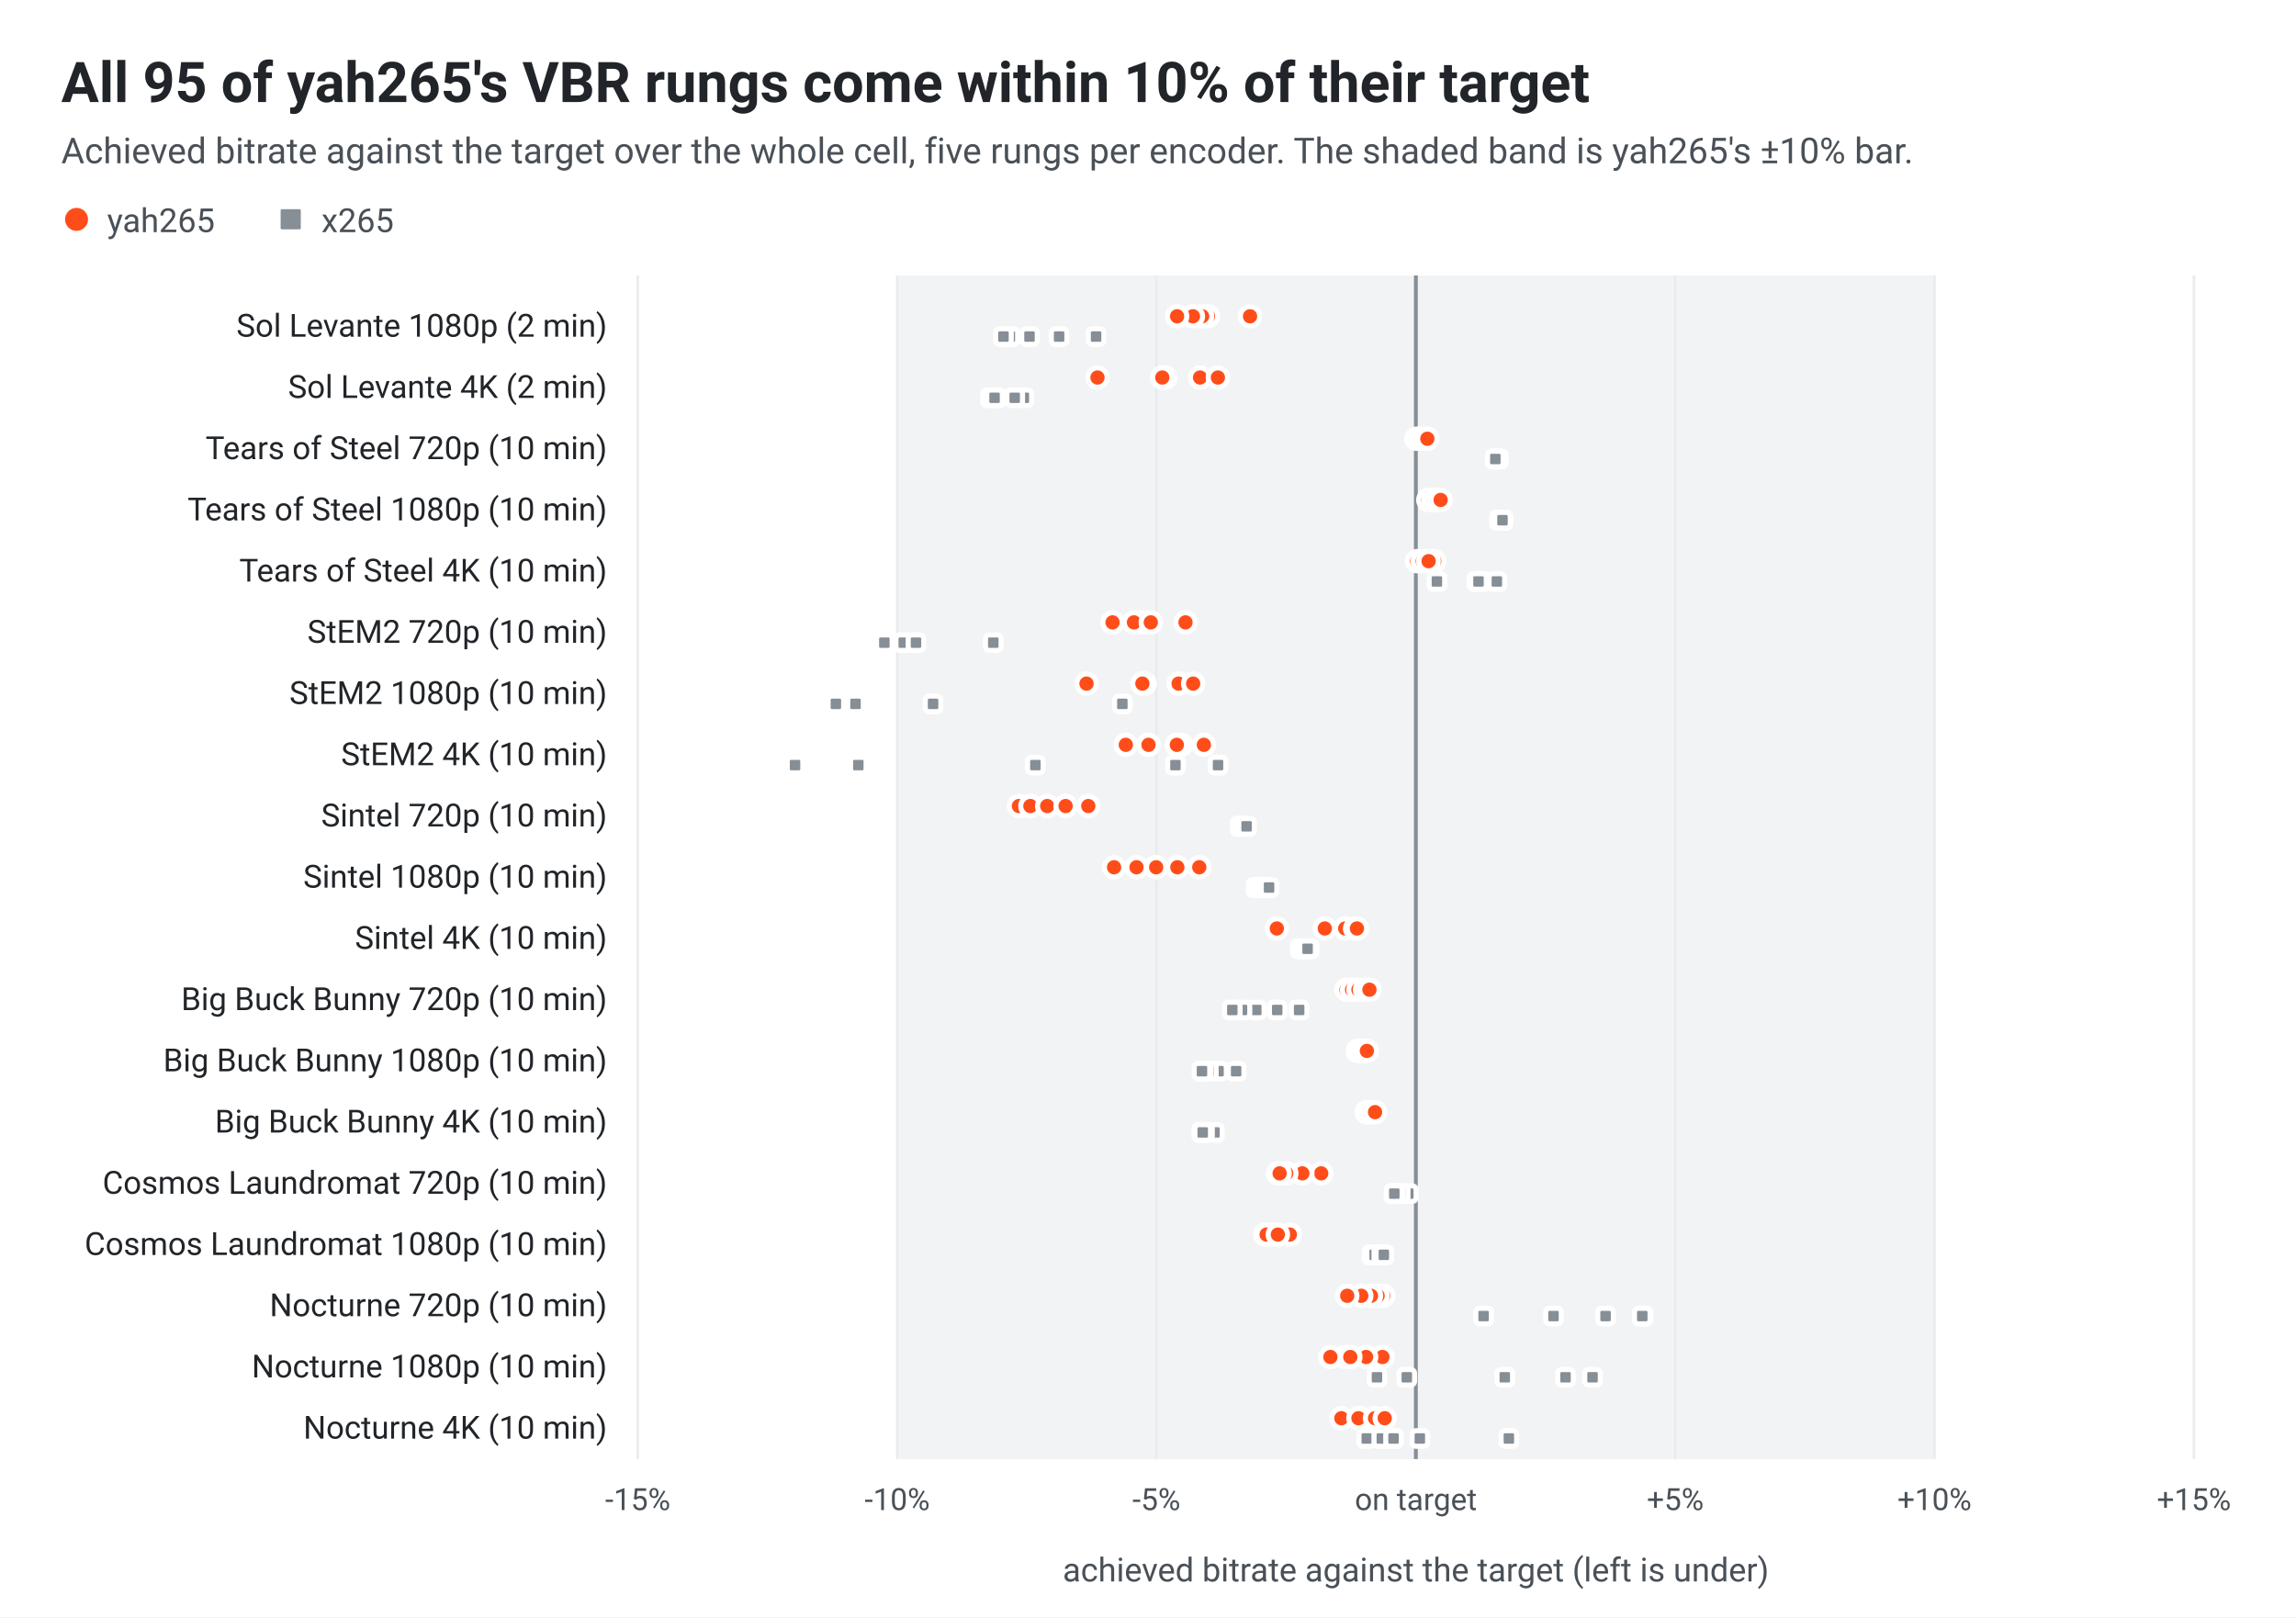
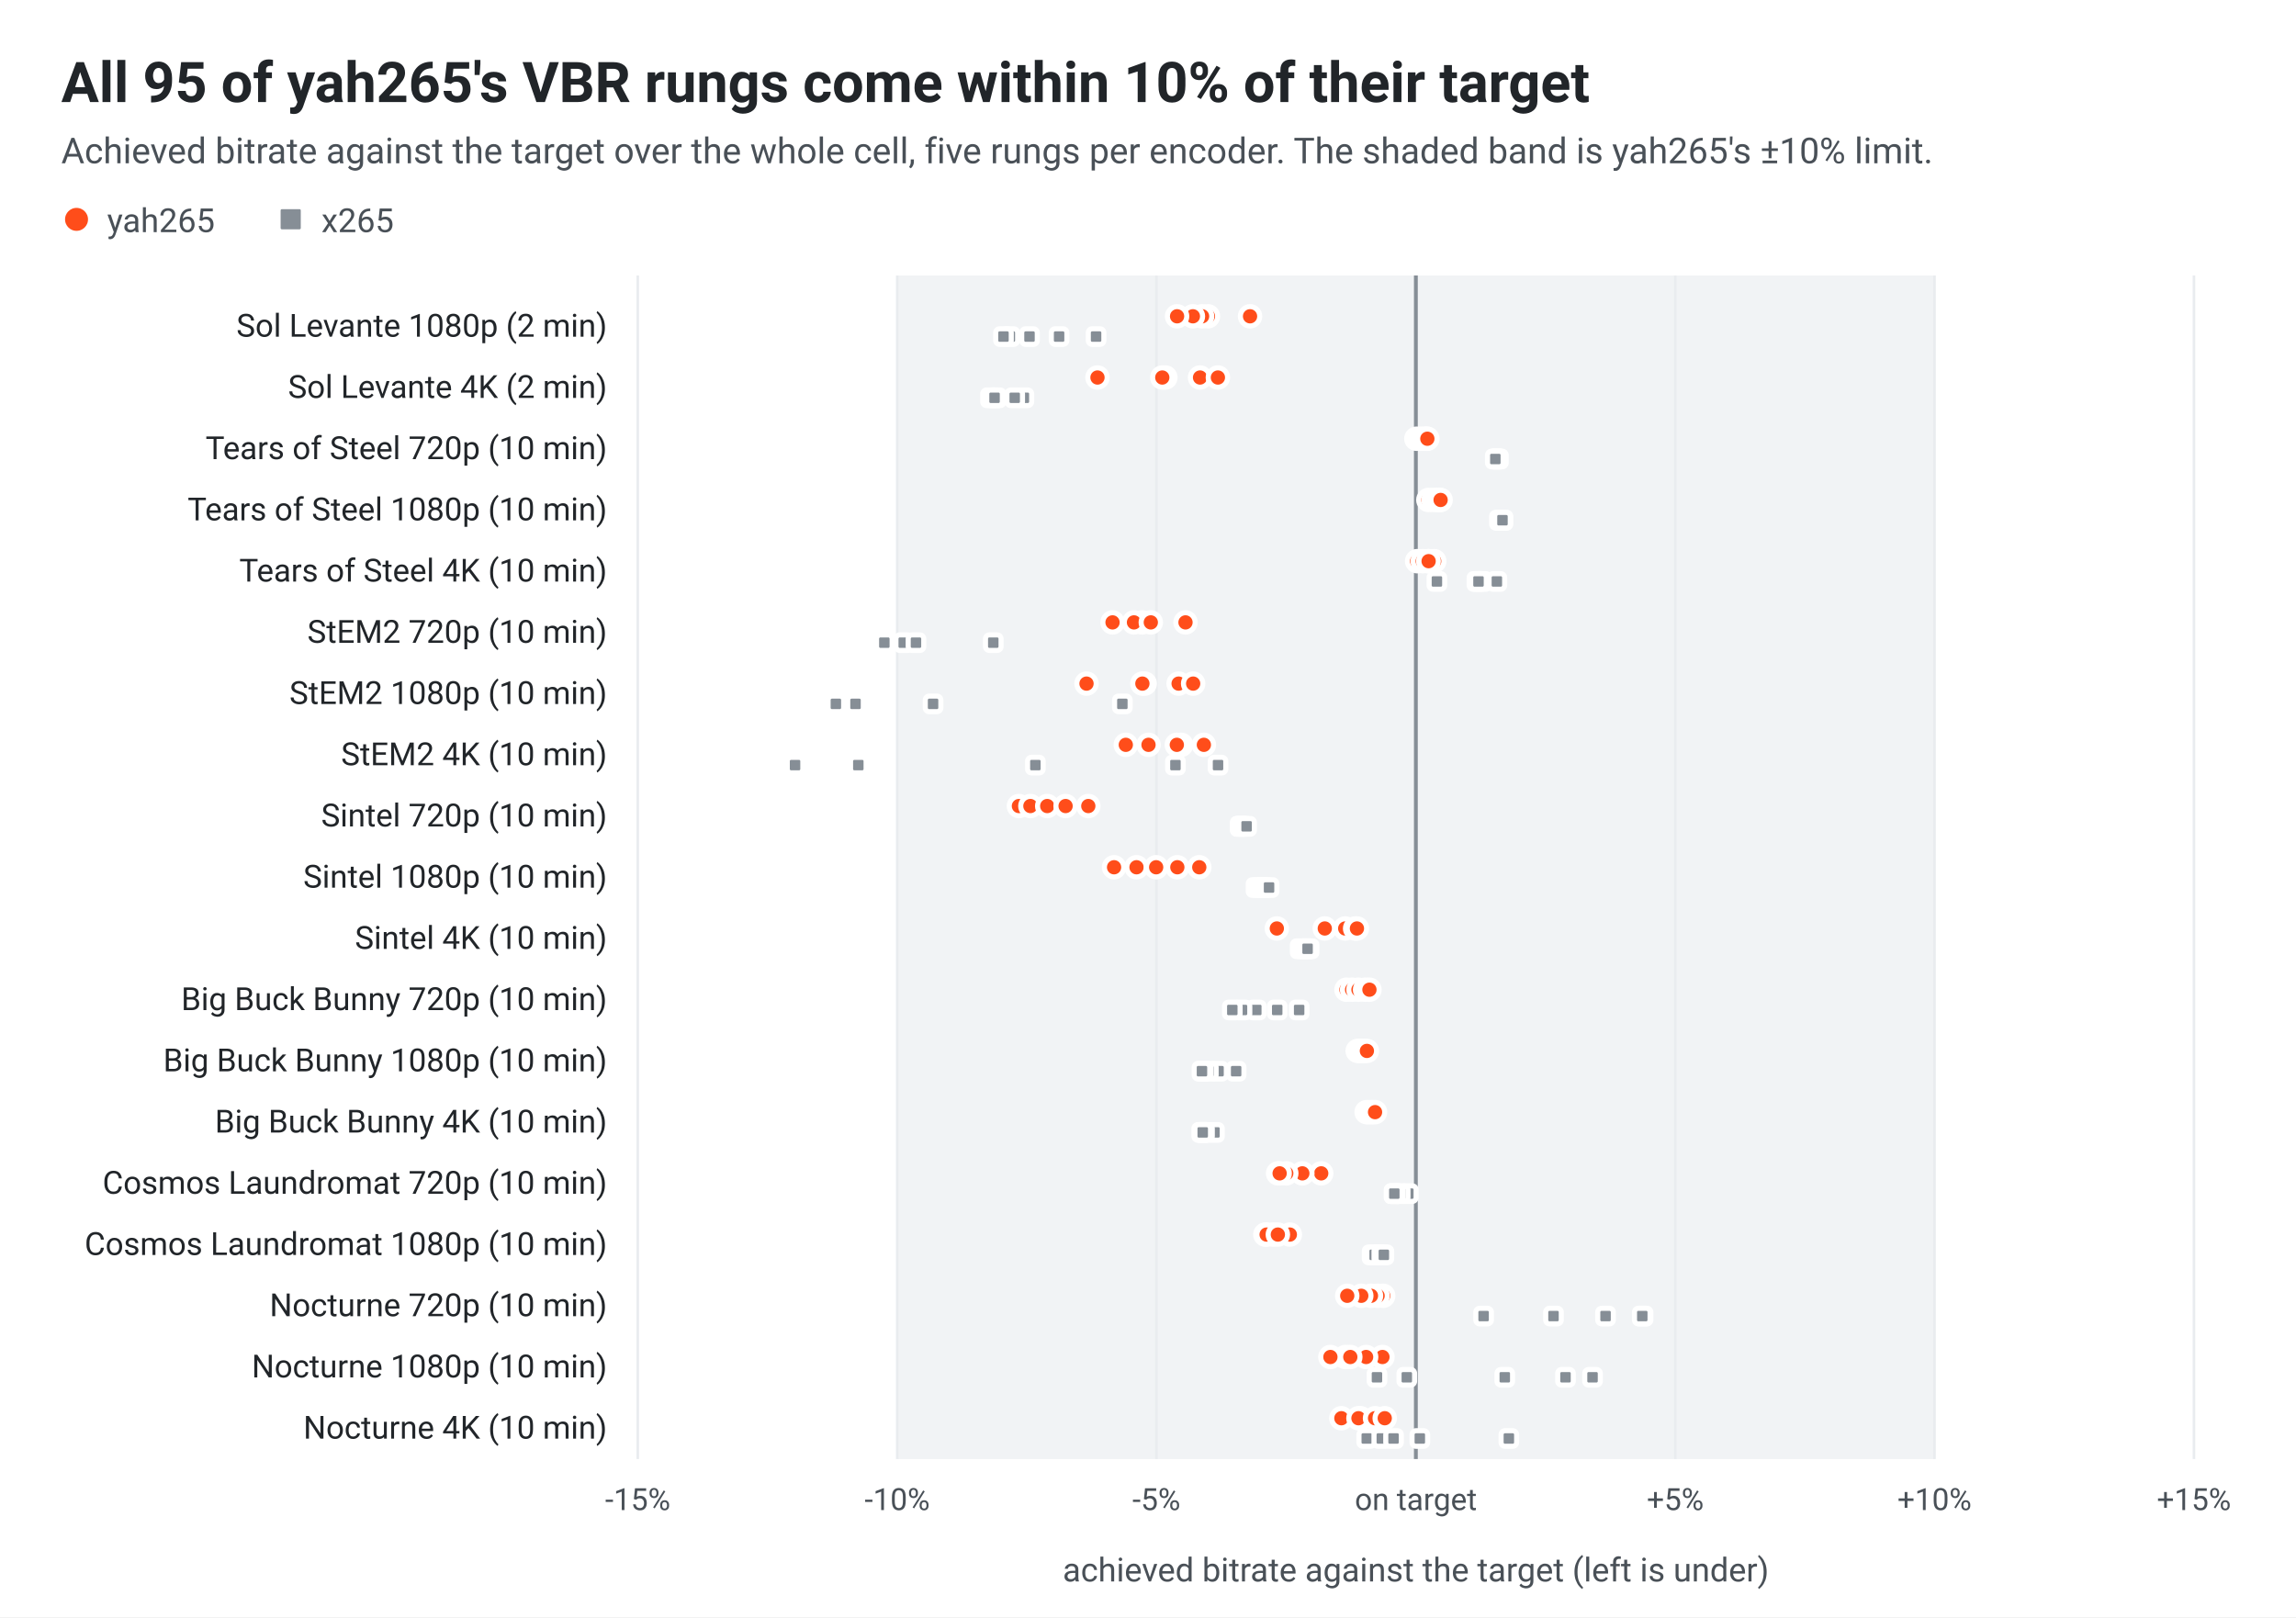
<svg xmlns="http://www.w3.org/2000/svg" width="900" height="634" viewBox="0 0 900 634" role="img">
  <style>
.bg{fill:#ffffff}.t1{fill:#212529}.t2{fill:#495057}.grid{stroke:#e9ecef}
.base{stroke:#868e96}.ring{stroke:#ffffff}.med{stroke:#212529}.band{fill:#f1f3f5}
.s1{fill:#ff4d1a}.s2{fill:#00919a}.s3{fill:#6250d6}.sx{fill:#868e96}
.l1{stroke:#ff4d1a}.l2{stroke:#00919a}.l3{stroke:#6250d6}.lx{stroke:#868e96}.span{stroke:#dee2e6}
.note{fill:#b8330a}.wash{fill:#ffe8dc}
text{font-family:system-ui,-apple-system,"Segoe UI",Roboto,Helvetica,Arial,sans-serif}
@media (prefers-color-scheme:dark){
.bg{fill:#1b1c1e}.t1{fill:#e9ecee}.t2{fill:#b6bcc1}.grid{stroke:#2e3135}
.base{stroke:#8f959a}.ring{stroke:#1b1c1e}.med{stroke:#e9ecee}.band{fill:#23262a}
.s1{fill:#ff4d1a}.s2{fill:#12a3ad}.s3{fill:#9085e9}.sx{fill:#8f959a}
.l1{stroke:#ff4d1a}.l2{stroke:#12a3ad}.l3{stroke:#9085e9}.lx{stroke:#8f959a}.span{stroke:#3a3e43}
.note{fill:#ff8a5c}.wash{fill:#45200f}}
</style>
  <rect width="100%" height="100%" class="bg" />
  <text x="24.0" y="40.0" font-size="22" class="t1" text-anchor="start" font-weight="600">All 95 of yah265's VBR rungs come within 10% of their target</text>
-   <text x="24.0" y="64.0" font-size="14" class="t2" text-anchor="start">Achieved bitrate against the target over the whole cell, five rungs per encoder. The shaded band is yah265's ±10% bar.</text>
+   <text x="24.0" y="64.0" font-size="14" class="t2" text-anchor="start">Achieved bitrate against the target over the whole cell, five rungs per encoder. The shaded band is yah265's ±10% limit.</text>
  <circle cx="30.0" cy="86.0" r="5.5" class="s1 ring" stroke-width="2" />
  <text x="42.0" y="91.0" font-size="13" class="t2" text-anchor="start">yah265</text>
  <rect x="109.0" y="81.0" width="9.9" height="9.9" rx="1.5" class="sx ring" stroke-width="2" />
  <text x="126.0" y="91.0" font-size="13" class="t2" text-anchor="start">x265</text>
  <rect x="351.7" y="108" width="406.7" height="464" class="band" />
  <line x1="250.0" y1="108.0" x2="250.0" y2="572.0" class="grid" stroke-width="1" />
  <text x="250.0" y="592.0" font-size="12" class="t2" text-anchor="middle">-15%</text>
  <line x1="351.7" y1="108.0" x2="351.7" y2="572.0" class="grid" stroke-width="1" />
  <text x="351.7" y="592.0" font-size="12" class="t2" text-anchor="middle">-10%</text>
  <line x1="453.3" y1="108.0" x2="453.3" y2="572.0" class="grid" stroke-width="1" />
  <text x="453.3" y="592.0" font-size="12" class="t2" text-anchor="middle">-5%</text>
  <line x1="555.0" y1="108.0" x2="555.0" y2="572.0" class="base" stroke-width="1.5" />
  <text x="555.0" y="592.0" font-size="12" class="t2" text-anchor="middle">on target</text>
  <line x1="656.7" y1="108.0" x2="656.7" y2="572.0" class="grid" stroke-width="1" />
  <text x="656.7" y="592.0" font-size="12" class="t2" text-anchor="middle">+5%</text>
  <line x1="758.3" y1="108.0" x2="758.3" y2="572.0" class="grid" stroke-width="1" />
  <text x="758.3" y="592.0" font-size="12" class="t2" text-anchor="middle">+10%</text>
  <line x1="860.0" y1="108.0" x2="860.0" y2="572.0" class="grid" stroke-width="1" />
  <text x="860.0" y="592.0" font-size="12" class="t2" text-anchor="middle">+15%</text>
  <text x="238.0" y="132.0" font-size="12.5" class="t1" text-anchor="end">Sol Levante 1080p (2 min)</text>
  <rect x="426.6" y="128.9" width="6.1" height="6.1" rx="1.5" class="sx ring" stroke-width="2" />
  <rect x="412.1" y="128.9" width="6.1" height="6.1" rx="1.5" class="sx ring" stroke-width="2" />
  <rect x="400.5" y="128.9" width="6.1" height="6.1" rx="1.5" class="sx ring" stroke-width="2" />
  <rect x="392.8" y="128.9" width="6.1" height="6.1" rx="1.5" class="sx ring" stroke-width="2" />
  <rect x="390.3" y="128.9" width="6.1" height="6.1" rx="1.5" class="sx ring" stroke-width="2" />
  <circle cx="490.0" cy="124.0" r="3.8" class="s1 ring" stroke-width="2" />
  <circle cx="473.5" cy="124.0" r="3.8" class="s1 ring" stroke-width="2" />
  <circle cx="471.2" cy="124.0" r="3.8" class="s1 ring" stroke-width="2" />
  <circle cx="467.6" cy="124.0" r="3.8" class="s1 ring" stroke-width="2" />
  <circle cx="461.4" cy="124.0" r="3.8" class="s1 ring" stroke-width="2" />
  <text x="238.0" y="156.0" font-size="12.5" class="t1" text-anchor="end">Sol Levante 4K (2 min)</text>
  <rect x="398.3" y="152.9" width="6.1" height="6.1" rx="1.5" class="sx ring" stroke-width="2" />
  <rect x="387.5" y="152.9" width="6.1" height="6.1" rx="1.5" class="sx ring" stroke-width="2" />
  <rect x="385.2" y="152.9" width="6.1" height="6.1" rx="1.5" class="sx ring" stroke-width="2" />
  <rect x="386.8" y="152.9" width="6.1" height="6.1" rx="1.5" class="sx ring" stroke-width="2" />
  <rect x="394.7" y="152.9" width="6.1" height="6.1" rx="1.5" class="sx ring" stroke-width="2" />
  <circle cx="470.4" cy="148.0" r="3.8" class="s1 ring" stroke-width="2" />
  <circle cx="477.4" cy="148.0" r="3.8" class="s1 ring" stroke-width="2" />
  <circle cx="456.8" cy="148.0" r="3.8" class="s1 ring" stroke-width="2" />
  <circle cx="455.6" cy="148.0" r="3.8" class="s1 ring" stroke-width="2" />
  <circle cx="430.2" cy="148.0" r="3.8" class="s1 ring" stroke-width="2" />
  <text x="238.0" y="180.0" font-size="12.5" class="t1" text-anchor="end">Tears of Steel 720p (10 min)</text>
  <rect x="584.3" y="176.9" width="6.1" height="6.1" rx="1.5" class="sx ring" stroke-width="2" />
  <rect x="583.6" y="176.9" width="6.1" height="6.1" rx="1.5" class="sx ring" stroke-width="2" />
  <rect x="583.8" y="176.9" width="6.1" height="6.1" rx="1.5" class="sx ring" stroke-width="2" />
  <rect x="583.6" y="176.9" width="6.1" height="6.1" rx="1.5" class="sx ring" stroke-width="2" />
  <rect x="583.1" y="176.9" width="6.1" height="6.1" rx="1.5" class="sx ring" stroke-width="2" />
  <circle cx="555.2" cy="172.0" r="3.8" class="s1 ring" stroke-width="2" />
  <circle cx="556.9" cy="172.0" r="3.8" class="s1 ring" stroke-width="2" />
  <circle cx="558.5" cy="172.0" r="3.8" class="s1 ring" stroke-width="2" />
  <circle cx="559.2" cy="172.0" r="3.8" class="s1 ring" stroke-width="2" />
  <circle cx="559.5" cy="172.0" r="3.8" class="s1 ring" stroke-width="2" />
  <text x="238.0" y="204.0" font-size="12.5" class="t1" text-anchor="end">Tears of Steel 1080p (10 min)</text>
  <rect x="586.1" y="200.9" width="6.1" height="6.1" rx="1.5" class="sx ring" stroke-width="2" />
  <rect x="585.6" y="200.9" width="6.1" height="6.1" rx="1.5" class="sx ring" stroke-width="2" />
  <rect x="585.0" y="200.9" width="6.1" height="6.1" rx="1.5" class="sx ring" stroke-width="2" />
  <rect x="584.7" y="200.9" width="6.1" height="6.1" rx="1.5" class="sx ring" stroke-width="2" />
  <rect x="585.9" y="200.9" width="6.1" height="6.1" rx="1.5" class="sx ring" stroke-width="2" />
  <circle cx="559.9" cy="196.0" r="3.8" class="s1 ring" stroke-width="2" />
  <circle cx="561.9" cy="196.0" r="3.8" class="s1 ring" stroke-width="2" />
  <circle cx="563.3" cy="196.0" r="3.8" class="s1 ring" stroke-width="2" />
  <circle cx="564.3" cy="196.0" r="3.8" class="s1 ring" stroke-width="2" />
  <circle cx="564.7" cy="196.0" r="3.8" class="s1 ring" stroke-width="2" />
  <text x="238.0" y="228.0" font-size="12.5" class="t1" text-anchor="end">Tears of Steel 4K (10 min)</text>
  <rect x="575.9" y="224.9" width="6.1" height="6.1" rx="1.5" class="sx ring" stroke-width="2" />
  <rect x="577.9" y="224.9" width="6.1" height="6.1" rx="1.5" class="sx ring" stroke-width="2" />
  <rect x="583.7" y="224.9" width="6.1" height="6.1" rx="1.5" class="sx ring" stroke-width="2" />
  <rect x="576.5" y="224.9" width="6.1" height="6.1" rx="1.5" class="sx ring" stroke-width="2" />
  <rect x="560.2" y="224.9" width="6.1" height="6.1" rx="1.5" class="sx ring" stroke-width="2" />
  <circle cx="555.5" cy="220.0" r="3.8" class="s1 ring" stroke-width="2" />
  <circle cx="557.7" cy="220.0" r="3.8" class="s1 ring" stroke-width="2" />
  <circle cx="559.9" cy="220.0" r="3.8" class="s1 ring" stroke-width="2" />
  <circle cx="562.2" cy="220.0" r="3.8" class="s1 ring" stroke-width="2" />
  <circle cx="560.0" cy="220.0" r="3.8" class="s1 ring" stroke-width="2" />
  <text x="238.0" y="252.0" font-size="12.5" class="t1" text-anchor="end">StEM2 720p (10 min)</text>
  <rect x="351.2" y="248.9" width="6.1" height="6.1" rx="1.5" class="sx ring" stroke-width="2" />
  <rect x="343.2" y="248.9" width="6.1" height="6.1" rx="1.5" class="sx ring" stroke-width="2" />
  <rect x="343.6" y="248.9" width="6.1" height="6.1" rx="1.5" class="sx ring" stroke-width="2" />
  <rect x="356.0" y="248.9" width="6.1" height="6.1" rx="1.5" class="sx ring" stroke-width="2" />
  <rect x="386.3" y="248.9" width="6.1" height="6.1" rx="1.5" class="sx ring" stroke-width="2" />
  <circle cx="436.1" cy="244.0" r="3.8" class="s1 ring" stroke-width="2" />
  <circle cx="447.7" cy="244.0" r="3.8" class="s1 ring" stroke-width="2" />
  <circle cx="444.5" cy="244.0" r="3.8" class="s1 ring" stroke-width="2" />
  <circle cx="451.1" cy="244.0" r="3.8" class="s1 ring" stroke-width="2" />
  <circle cx="464.7" cy="244.0" r="3.8" class="s1 ring" stroke-width="2" />
  <text x="238.0" y="276.0" font-size="12.5" class="t1" text-anchor="end">StEM2 1080p (10 min)</text>
  <rect x="330.6" y="272.9" width="6.1" height="6.1" rx="1.5" class="sx ring" stroke-width="2" />
  <rect x="324.6" y="272.9" width="6.1" height="6.1" rx="1.5" class="sx ring" stroke-width="2" />
  <rect x="332.3" y="272.9" width="6.1" height="6.1" rx="1.5" class="sx ring" stroke-width="2" />
  <rect x="362.7" y="272.9" width="6.1" height="6.1" rx="1.5" class="sx ring" stroke-width="2" />
  <rect x="436.9" y="272.9" width="6.1" height="6.1" rx="1.5" class="sx ring" stroke-width="2" />
  <circle cx="425.9" cy="268.0" r="3.8" class="s1 ring" stroke-width="2" />
  <circle cx="448.7" cy="268.0" r="3.8" class="s1 ring" stroke-width="2" />
  <circle cx="447.8" cy="268.0" r="3.8" class="s1 ring" stroke-width="2" />
  <circle cx="462.0" cy="268.0" r="3.8" class="s1 ring" stroke-width="2" />
  <circle cx="467.7" cy="268.0" r="3.8" class="s1 ring" stroke-width="2" />
  <text x="238.0" y="300.0" font-size="12.5" class="t1" text-anchor="end">StEM2 4K (10 min)</text>
  <rect x="308.6" y="296.9" width="6.1" height="6.1" rx="1.5" class="sx ring" stroke-width="2" />
  <rect x="333.4" y="296.9" width="6.1" height="6.1" rx="1.5" class="sx ring" stroke-width="2" />
  <rect x="402.8" y="296.9" width="6.1" height="6.1" rx="1.5" class="sx ring" stroke-width="2" />
  <rect x="457.7" y="296.9" width="6.1" height="6.1" rx="1.5" class="sx ring" stroke-width="2" />
  <rect x="474.4" y="296.9" width="6.1" height="6.1" rx="1.5" class="sx ring" stroke-width="2" />
  <circle cx="450.2" cy="292.0" r="3.8" class="s1 ring" stroke-width="2" />
  <circle cx="441.3" cy="292.0" r="3.8" class="s1 ring" stroke-width="2" />
  <circle cx="463.0" cy="292.0" r="3.8" class="s1 ring" stroke-width="2" />
  <circle cx="471.9" cy="292.0" r="3.8" class="s1 ring" stroke-width="2" />
  <circle cx="461.3" cy="292.0" r="3.8" class="s1 ring" stroke-width="2" />
  <text x="238.0" y="324.0" font-size="12.5" class="t1" text-anchor="end">Sintel 720p (10 min)</text>
  <rect x="483.6" y="320.9" width="6.1" height="6.1" rx="1.5" class="sx ring" stroke-width="2" />
  <rect x="483.2" y="320.9" width="6.1" height="6.1" rx="1.5" class="sx ring" stroke-width="2" />
  <rect x="483.1" y="320.9" width="6.1" height="6.1" rx="1.5" class="sx ring" stroke-width="2" />
  <rect x="484.4" y="320.9" width="6.1" height="6.1" rx="1.5" class="sx ring" stroke-width="2" />
  <rect x="485.6" y="320.9" width="6.1" height="6.1" rx="1.5" class="sx ring" stroke-width="2" />
  <circle cx="399.4" cy="316.0" r="3.8" class="s1 ring" stroke-width="2" />
  <circle cx="403.9" cy="316.0" r="3.8" class="s1 ring" stroke-width="2" />
  <circle cx="410.5" cy="316.0" r="3.8" class="s1 ring" stroke-width="2" />
  <circle cx="417.7" cy="316.0" r="3.8" class="s1 ring" stroke-width="2" />
  <circle cx="426.6" cy="316.0" r="3.8" class="s1 ring" stroke-width="2" />
  <text x="238.0" y="348.0" font-size="12.5" class="t1" text-anchor="end">Sintel 1080p (10 min)</text>
  <rect x="489.3" y="344.9" width="6.1" height="6.1" rx="1.5" class="sx ring" stroke-width="2" />
  <rect x="490.3" y="344.9" width="6.1" height="6.1" rx="1.5" class="sx ring" stroke-width="2" />
  <rect x="491.9" y="344.9" width="6.1" height="6.1" rx="1.5" class="sx ring" stroke-width="2" />
  <rect x="492.8" y="344.9" width="6.1" height="6.1" rx="1.5" class="sx ring" stroke-width="2" />
  <rect x="494.4" y="344.9" width="6.1" height="6.1" rx="1.5" class="sx ring" stroke-width="2" />
  <circle cx="436.7" cy="340.0" r="3.8" class="s1 ring" stroke-width="2" />
  <circle cx="445.5" cy="340.0" r="3.8" class="s1 ring" stroke-width="2" />
  <circle cx="453.2" cy="340.0" r="3.8" class="s1 ring" stroke-width="2" />
  <circle cx="461.5" cy="340.0" r="3.8" class="s1 ring" stroke-width="2" />
  <circle cx="470.1" cy="340.0" r="3.8" class="s1 ring" stroke-width="2" />
  <text x="238.0" y="372.0" font-size="12.5" class="t1" text-anchor="end">Sintel 4K (10 min)</text>
  <rect x="506.6" y="368.9" width="6.1" height="6.1" rx="1.5" class="sx ring" stroke-width="2" />
  <rect x="507.7" y="368.9" width="6.1" height="6.1" rx="1.5" class="sx ring" stroke-width="2" />
  <rect x="509.0" y="368.9" width="6.1" height="6.1" rx="1.5" class="sx ring" stroke-width="2" />
  <rect x="510.1" y="368.9" width="6.1" height="6.1" rx="1.5" class="sx ring" stroke-width="2" />
  <rect x="509.5" y="368.9" width="6.1" height="6.1" rx="1.5" class="sx ring" stroke-width="2" />
  <circle cx="500.5" cy="364.0" r="3.8" class="s1 ring" stroke-width="2" />
  <circle cx="519.3" cy="364.0" r="3.8" class="s1 ring" stroke-width="2" />
  <circle cx="527.3" cy="364.0" r="3.8" class="s1 ring" stroke-width="2" />
  <circle cx="531.2" cy="364.0" r="3.8" class="s1 ring" stroke-width="2" />
  <circle cx="531.9" cy="364.0" r="3.8" class="s1 ring" stroke-width="2" />
  <text x="238.0" y="396.0" font-size="12.5" class="t1" text-anchor="end">Big Buck Bunny 720p (10 min)</text>
  <rect x="506.2" y="392.9" width="6.1" height="6.1" rx="1.5" class="sx ring" stroke-width="2" />
  <rect x="497.6" y="392.9" width="6.1" height="6.1" rx="1.5" class="sx ring" stroke-width="2" />
  <rect x="489.4" y="392.9" width="6.1" height="6.1" rx="1.5" class="sx ring" stroke-width="2" />
  <rect x="483.8" y="392.9" width="6.1" height="6.1" rx="1.5" class="sx ring" stroke-width="2" />
  <rect x="480.0" y="392.9" width="6.1" height="6.1" rx="1.5" class="sx ring" stroke-width="2" />
  <circle cx="527.8" cy="388.0" r="3.8" class="s1 ring" stroke-width="2" />
  <circle cx="530.0" cy="388.0" r="3.8" class="s1 ring" stroke-width="2" />
  <circle cx="532.5" cy="388.0" r="3.8" class="s1 ring" stroke-width="2" />
  <circle cx="535.1" cy="388.0" r="3.8" class="s1 ring" stroke-width="2" />
  <circle cx="536.8" cy="388.0" r="3.8" class="s1 ring" stroke-width="2" />
  <text x="238.0" y="420.0" font-size="12.5" class="t1" text-anchor="end">Big Buck Bunny 1080p (10 min)</text>
  <rect x="481.5" y="416.9" width="6.1" height="6.1" rx="1.5" class="sx ring" stroke-width="2" />
  <rect x="474.6" y="416.9" width="6.1" height="6.1" rx="1.5" class="sx ring" stroke-width="2" />
  <rect x="470.6" y="416.9" width="6.1" height="6.1" rx="1.5" class="sx ring" stroke-width="2" />
  <rect x="468.5" y="416.9" width="6.1" height="6.1" rx="1.5" class="sx ring" stroke-width="2" />
  <rect x="468.1" y="416.9" width="6.1" height="6.1" rx="1.5" class="sx ring" stroke-width="2" />
  <circle cx="532.2" cy="412.0" r="3.8" class="s1 ring" stroke-width="2" />
  <circle cx="533.1" cy="412.0" r="3.8" class="s1 ring" stroke-width="2" />
  <circle cx="533.7" cy="412.0" r="3.8" class="s1 ring" stroke-width="2" />
  <circle cx="534.7" cy="412.0" r="3.8" class="s1 ring" stroke-width="2" />
  <circle cx="535.8" cy="412.0" r="3.8" class="s1 ring" stroke-width="2" />
  <text x="238.0" y="444.0" font-size="12.5" class="t1" text-anchor="end">Big Buck Bunny 4K (10 min)</text>
  <rect x="473.0" y="440.9" width="6.1" height="6.1" rx="1.5" class="sx ring" stroke-width="2" />
  <rect x="469.1" y="440.9" width="6.1" height="6.1" rx="1.5" class="sx ring" stroke-width="2" />
  <rect x="468.0" y="440.9" width="6.1" height="6.1" rx="1.5" class="sx ring" stroke-width="2" />
  <rect x="468.4" y="440.9" width="6.1" height="6.1" rx="1.5" class="sx ring" stroke-width="2" />
  <rect x="468.4" y="440.9" width="6.1" height="6.1" rx="1.5" class="sx ring" stroke-width="2" />
  <circle cx="535.7" cy="436.0" r="3.8" class="s1 ring" stroke-width="2" />
  <circle cx="536.3" cy="436.0" r="3.8" class="s1 ring" stroke-width="2" />
  <circle cx="537.5" cy="436.0" r="3.8" class="s1 ring" stroke-width="2" />
  <circle cx="538.0" cy="436.0" r="3.8" class="s1 ring" stroke-width="2" />
  <circle cx="539.0" cy="436.0" r="3.8" class="s1 ring" stroke-width="2" />
  <text x="238.0" y="468.0" font-size="12.5" class="t1" text-anchor="end">Cosmos Laundromat 720p (10 min)</text>
  <rect x="549.0" y="464.9" width="6.1" height="6.1" rx="1.5" class="sx ring" stroke-width="2" />
  <rect x="545.8" y="464.9" width="6.1" height="6.1" rx="1.5" class="sx ring" stroke-width="2" />
  <rect x="543.9" y="464.9" width="6.1" height="6.1" rx="1.5" class="sx ring" stroke-width="2" />
  <rect x="543.4" y="464.9" width="6.1" height="6.1" rx="1.5" class="sx ring" stroke-width="2" />
  <rect x="543.5" y="464.9" width="6.1" height="6.1" rx="1.5" class="sx ring" stroke-width="2" />
  <circle cx="517.9" cy="460.0" r="3.8" class="s1 ring" stroke-width="2" />
  <circle cx="510.5" cy="460.0" r="3.8" class="s1 ring" stroke-width="2" />
  <circle cx="504.2" cy="460.0" r="3.8" class="s1 ring" stroke-width="2" />
  <circle cx="501.0" cy="460.0" r="3.8" class="s1 ring" stroke-width="2" />
  <circle cx="501.6" cy="460.0" r="3.8" class="s1 ring" stroke-width="2" />
  <text x="238.0" y="492.0" font-size="12.5" class="t1" text-anchor="end">Cosmos Laundromat 1080p (10 min)</text>
  <rect x="537.5" y="488.9" width="6.1" height="6.1" rx="1.5" class="sx ring" stroke-width="2" />
  <rect x="534.8" y="488.9" width="6.1" height="6.1" rx="1.5" class="sx ring" stroke-width="2" />
  <rect x="535.8" y="488.9" width="6.1" height="6.1" rx="1.5" class="sx ring" stroke-width="2" />
  <rect x="538.6" y="488.9" width="6.1" height="6.1" rx="1.5" class="sx ring" stroke-width="2" />
  <rect x="539.4" y="488.9" width="6.1" height="6.1" rx="1.5" class="sx ring" stroke-width="2" />
  <circle cx="505.6" cy="484.0" r="3.8" class="s1 ring" stroke-width="2" />
  <circle cx="499.0" cy="484.0" r="3.8" class="s1 ring" stroke-width="2" />
  <circle cx="496.0" cy="484.0" r="3.8" class="s1 ring" stroke-width="2" />
  <circle cx="496.5" cy="484.0" r="3.8" class="s1 ring" stroke-width="2" />
  <circle cx="500.9" cy="484.0" r="3.8" class="s1 ring" stroke-width="2" />
  <text x="238.0" y="516.0" font-size="12.5" class="t1" text-anchor="end">Nocturne 720p (10 min)</text>
  <rect x="641.0" y="512.9" width="6.1" height="6.1" rx="1.5" class="sx ring" stroke-width="2" />
  <rect x="640.7" y="512.9" width="6.1" height="6.1" rx="1.5" class="sx ring" stroke-width="2" />
  <rect x="626.3" y="512.9" width="6.1" height="6.1" rx="1.5" class="sx ring" stroke-width="2" />
  <rect x="605.9" y="512.9" width="6.1" height="6.1" rx="1.5" class="sx ring" stroke-width="2" />
  <rect x="578.5" y="512.9" width="6.1" height="6.1" rx="1.5" class="sx ring" stroke-width="2" />
  <circle cx="542.2" cy="508.0" r="3.8" class="s1 ring" stroke-width="2" />
  <circle cx="540.0" cy="508.0" r="3.8" class="s1 ring" stroke-width="2" />
  <circle cx="537.4" cy="508.0" r="3.8" class="s1 ring" stroke-width="2" />
  <circle cx="533.6" cy="508.0" r="3.8" class="s1 ring" stroke-width="2" />
  <circle cx="528.1" cy="508.0" r="3.8" class="s1 ring" stroke-width="2" />
  <text x="238.0" y="540.0" font-size="12.5" class="t1" text-anchor="end">Nocturne 1080p (10 min)</text>
  <rect x="621.2" y="536.9" width="6.1" height="6.1" rx="1.5" class="sx ring" stroke-width="2" />
  <rect x="610.6" y="536.9" width="6.1" height="6.1" rx="1.5" class="sx ring" stroke-width="2" />
  <rect x="586.8" y="536.9" width="6.1" height="6.1" rx="1.5" class="sx ring" stroke-width="2" />
  <rect x="548.4" y="536.9" width="6.1" height="6.1" rx="1.5" class="sx ring" stroke-width="2" />
  <rect x="536.7" y="536.9" width="6.1" height="6.1" rx="1.5" class="sx ring" stroke-width="2" />
  <circle cx="541.9" cy="532.0" r="3.8" class="s1 ring" stroke-width="2" />
  <circle cx="535.5" cy="532.0" r="3.8" class="s1 ring" stroke-width="2" />
  <circle cx="527.4" cy="532.0" r="3.8" class="s1 ring" stroke-width="2" />
  <circle cx="521.5" cy="532.0" r="3.8" class="s1 ring" stroke-width="2" />
  <circle cx="529.3" cy="532.0" r="3.8" class="s1 ring" stroke-width="2" />
  <text x="238.0" y="564.0" font-size="12.5" class="t1" text-anchor="end">Nocturne 4K (10 min)</text>
  <rect x="588.4" y="560.9" width="6.1" height="6.1" rx="1.5" class="sx ring" stroke-width="2" />
  <rect x="553.5" y="560.9" width="6.1" height="6.1" rx="1.5" class="sx ring" stroke-width="2" />
  <rect x="532.7" y="560.9" width="6.1" height="6.1" rx="1.5" class="sx ring" stroke-width="2" />
  <rect x="538.6" y="560.9" width="6.1" height="6.1" rx="1.5" class="sx ring" stroke-width="2" />
  <rect x="543.2" y="560.9" width="6.1" height="6.1" rx="1.5" class="sx ring" stroke-width="2" />
  <circle cx="533.3" cy="556.0" r="3.8" class="s1 ring" stroke-width="2" />
  <circle cx="525.8" cy="556.0" r="3.8" class="s1 ring" stroke-width="2" />
  <circle cx="532.5" cy="556.0" r="3.8" class="s1 ring" stroke-width="2" />
  <circle cx="539.0" cy="556.0" r="3.8" class="s1 ring" stroke-width="2" />
  <circle cx="542.8" cy="556.0" r="3.8" class="s1 ring" stroke-width="2" />
  <text x="555.0" y="620.0" font-size="13" class="t2" text-anchor="middle">achieved bitrate against the target (left is under)</text>
</svg>
